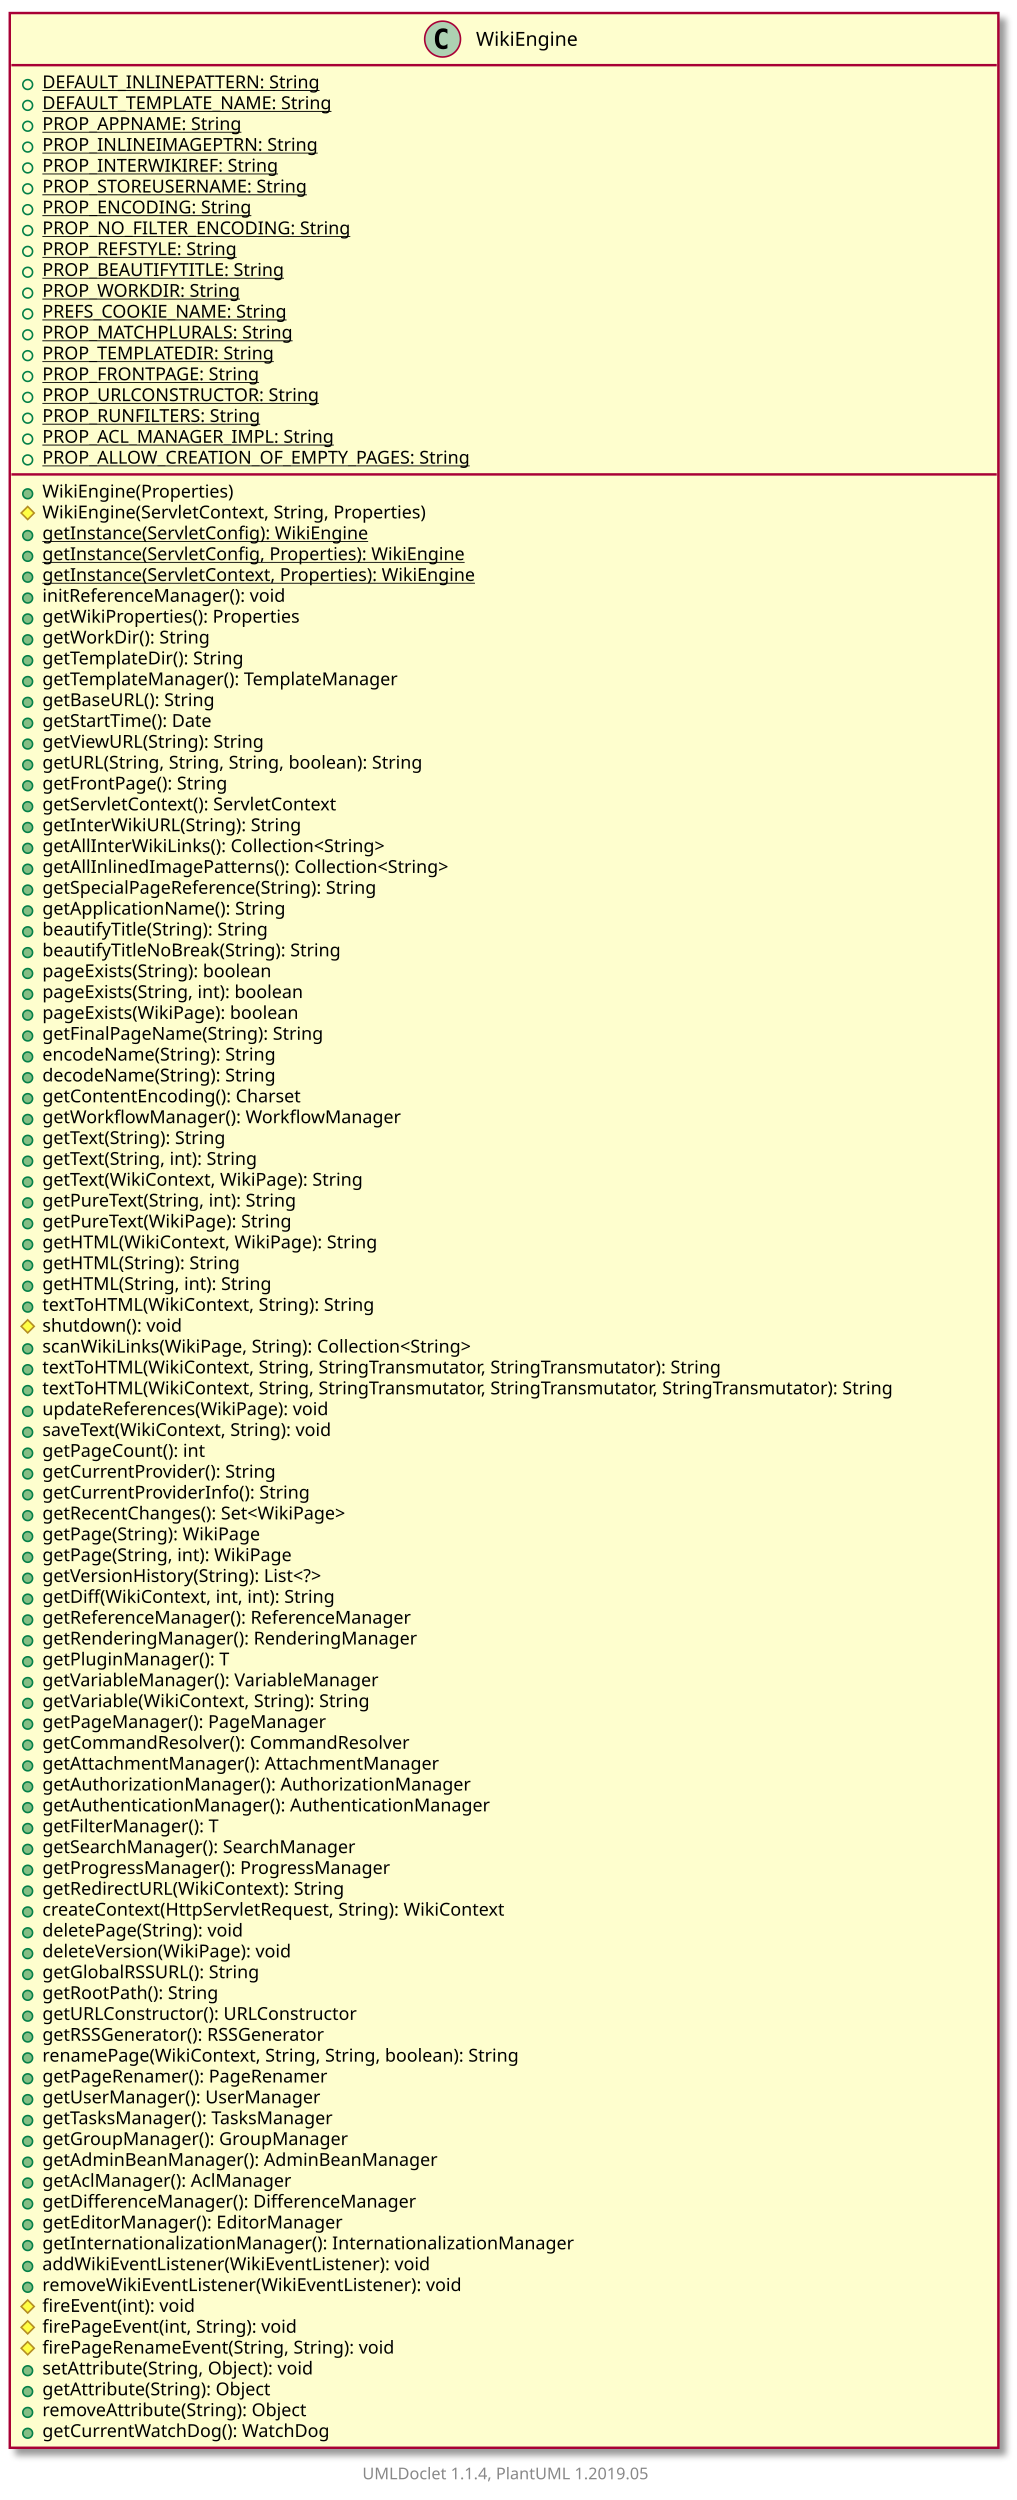
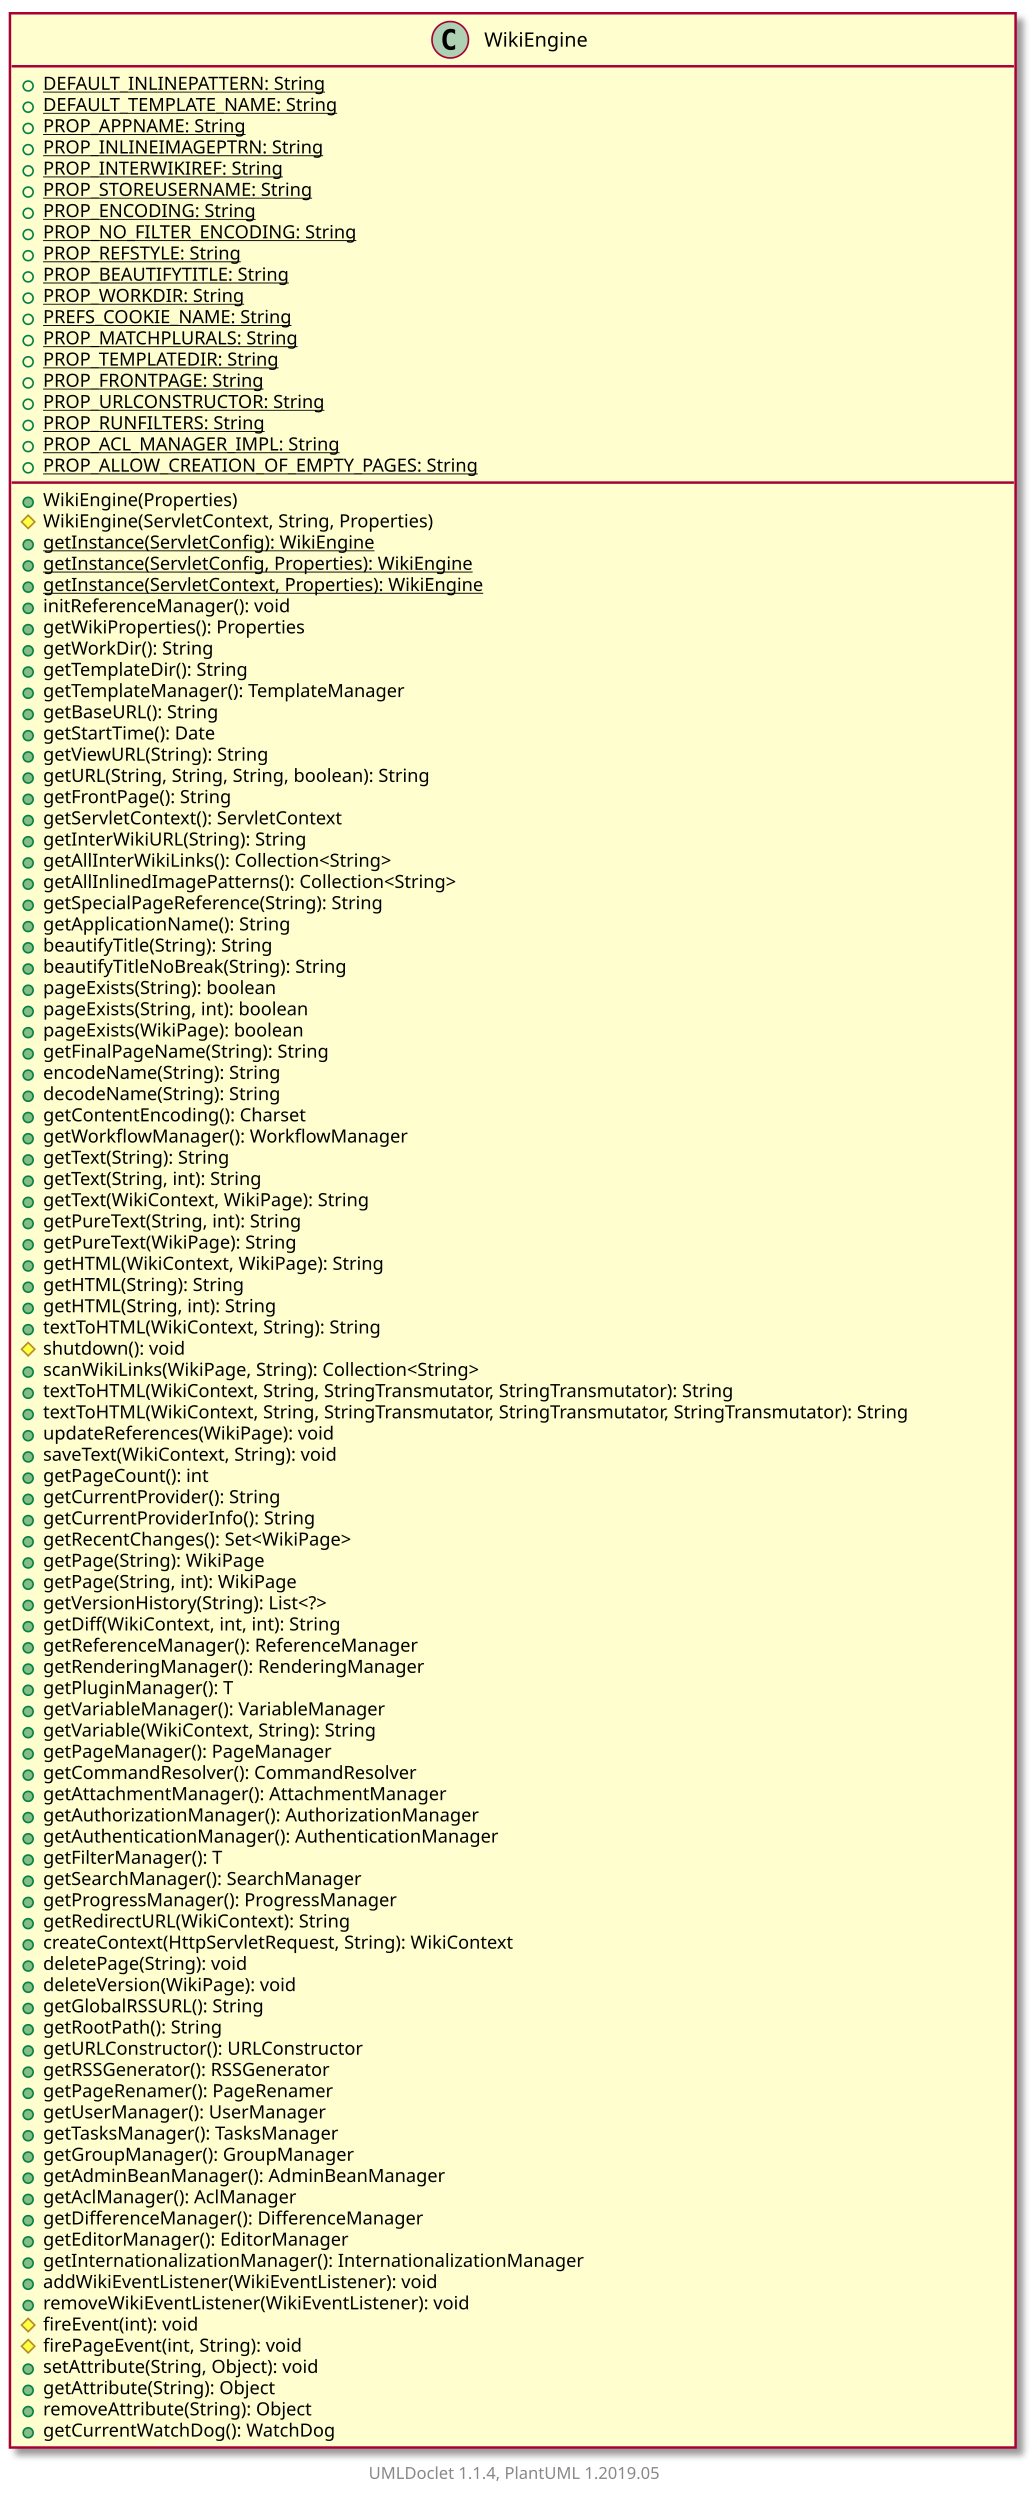
- <svg xmlns="http://www.w3.org/2000/svg" xmlns:xlink="http://www.w3.org/1999/xlink" contentScriptType="application/ecmascript" contentStyleType="text/css" height="1535px" preserveAspectRatio="none" style="width:624px;height:1535px;" version="1.1" viewBox="0 0 624 1535" width="624px" zoomAndPan="magnify">
+ <svg xmlns="http://www.w3.org/2000/svg" xmlns:xlink="http://www.w3.org/1999/xlink" contentScriptType="application/ecmascript" contentStyleType="text/css" height="1509px" preserveAspectRatio="none" style="width:624px;height:1509px;" version="1.1" viewBox="0 0 624 1509" width="624px" zoomAndPan="magnify">
  <defs>
-     <filter height="300%" id="f1kodrbtjvfa5q" width="300%" x="-1" y="-1">
+     <filter height="300%" id="f19vi3393q6oxy" width="300%" x="-1" y="-1">
      <feGaussianBlur result="blurOut" stdDeviation="2.0" />
      <feColorMatrix in="blurOut" result="blurOut2" type="matrix" values="0 0 0 0 0 0 0 0 0 0 0 0 0 0 0 0 0 0 .4 0" />
      <feOffset dx="4.0" dy="4.0" in="blurOut2" result="blurOut3" />
      <feBlend in="SourceGraphic" in2="blurOut3" mode="normal" />
    </filter>
  </defs>
  <g>
    <a href="WikiEngine.html" target="_top" xlink:actuate="onRequest" xlink:show="new" xlink:title="WikiEngine.html" xlink:type="simple">
-       <rect fill="#FEFECE" filter="url(#f1kodrbtjvfa5q)" height="1494.93" id="WikiEngine" style="stroke: #A80036; stroke-width: 1.5;" width="607" x="6" y="8" />
+       <rect fill="#FEFECE" filter="url(#f19vi3393q6oxy)" height="1469.32" id="WikiEngine" style="stroke: #A80036; stroke-width: 1.5;" width="607" x="6" y="8" />
      <ellipse cx="271.75" cy="24" fill="#ADD1B2" rx="11" ry="11" style="stroke: #A80036; stroke-width: 1.0;" />
      <path d="M274.719,29.641 Q274.141,29.938 273.5,30.086 Q272.859,30.234 272.156,30.234 Q269.656,30.234 268.336,28.586 Q267.016,26.938 267.016,23.812 Q267.016,20.688 268.336,19.031 Q269.656,17.375 272.156,17.375 Q272.859,17.375 273.508,17.531 Q274.156,17.688 274.719,17.984 L274.719,20.703 Q274.094,20.125 273.5,19.852 Q272.906,19.578 272.281,19.578 Q270.938,19.578 270.25,20.648 Q269.562,21.719 269.562,23.812 Q269.562,25.906 270.25,26.977 Q270.938,28.047 272.281,28.047 Q272.906,28.047 273.5,27.773 Q274.094,27.5 274.719,26.922 L274.719,29.641 Z " />
      <text fill="#000000" font-family="sans-serif" font-size="12" lengthAdjust="spacingAndGlyphs" textLength="67" x="292.25" y="28.154">WikiEngine</text>
      <line style="stroke: #A80036; stroke-width: 1.5;" x1="7" x2="612" y1="40" y2="40" />
      <ellipse cx="17" cy="51.902" fill="none" rx="3" ry="3" style="stroke: #038048; stroke-width: 1.0;" />
      <text fill="#000000" font-family="sans-serif" font-size="11" lengthAdjust="spacingAndGlyphs" text-decoration="underline" textLength="182" x="26" y="54.21">DEFAULT_INLINEPATTERN: String</text>
      <ellipse cx="17" cy="64.707" fill="none" rx="3" ry="3" style="stroke: #038048; stroke-width: 1.0;" />
      <text fill="#000000" font-family="sans-serif" font-size="11" lengthAdjust="spacingAndGlyphs" text-decoration="underline" textLength="191" x="26" y="67.015">DEFAULT_TEMPLATE_NAME: String</text>
      <ellipse cx="17" cy="77.512" fill="none" rx="3" ry="3" style="stroke: #038048; stroke-width: 1.0;" />
      <text fill="#000000" font-family="sans-serif" font-size="11" lengthAdjust="spacingAndGlyphs" text-decoration="underline" textLength="130" x="26" y="79.82">PROP_APPNAME: String</text>
      <ellipse cx="17" cy="90.316" fill="none" rx="3" ry="3" style="stroke: #038048; stroke-width: 1.0;" />
      <text fill="#000000" font-family="sans-serif" font-size="11" lengthAdjust="spacingAndGlyphs" text-decoration="underline" textLength="177" x="26" y="92.624">PROP_INLINEIMAGEPTRN: String</text>
      <ellipse cx="17" cy="103.121" fill="none" rx="3" ry="3" style="stroke: #038048; stroke-width: 1.0;" />
      <text fill="#000000" font-family="sans-serif" font-size="11" lengthAdjust="spacingAndGlyphs" text-decoration="underline" textLength="152" x="26" y="105.429">PROP_INTERWIKIREF: String</text>
      <ellipse cx="17" cy="115.926" fill="none" rx="3" ry="3" style="stroke: #038048; stroke-width: 1.0;" />
      <text fill="#000000" font-family="sans-serif" font-size="11" lengthAdjust="spacingAndGlyphs" text-decoration="underline" textLength="177" x="26" y="118.234">PROP_STOREUSERNAME: String</text>
      <ellipse cx="17" cy="128.731" fill="none" rx="3" ry="3" style="stroke: #038048; stroke-width: 1.0;" />
      <text fill="#000000" font-family="sans-serif" font-size="11" lengthAdjust="spacingAndGlyphs" text-decoration="underline" textLength="138" x="26" y="131.039">PROP_ENCODING: String</text>
      <ellipse cx="17" cy="141.535" fill="none" rx="3" ry="3" style="stroke: #038048; stroke-width: 1.0;" />
      <text fill="#000000" font-family="sans-serif" font-size="11" lengthAdjust="spacingAndGlyphs" text-decoration="underline" textLength="203" x="26" y="143.843">PROP_NO_FILTER_ENCODING: String</text>
      <ellipse cx="17" cy="154.34" fill="none" rx="3" ry="3" style="stroke: #038048; stroke-width: 1.0;" />
      <text fill="#000000" font-family="sans-serif" font-size="11" lengthAdjust="spacingAndGlyphs" text-decoration="underline" textLength="133" x="26" y="156.648">PROP_REFSTYLE: String</text>
      <ellipse cx="17" cy="167.144" fill="none" rx="3" ry="3" style="stroke: #038048; stroke-width: 1.0;" />
      <text fill="#000000" font-family="sans-serif" font-size="11" lengthAdjust="spacingAndGlyphs" text-decoration="underline" textLength="161" x="26" y="169.453">PROP_BEAUTIFYTITLE: String</text>
      <ellipse cx="17" cy="179.949" fill="none" rx="3" ry="3" style="stroke: #038048; stroke-width: 1.0;" />
      <text fill="#000000" font-family="sans-serif" font-size="11" lengthAdjust="spacingAndGlyphs" text-decoration="underline" textLength="128" x="26" y="182.257">PROP_WORKDIR: String</text>
      <ellipse cx="17" cy="192.754" fill="none" rx="3" ry="3" style="stroke: #038048; stroke-width: 1.0;" />
      <text fill="#000000" font-family="sans-serif" font-size="11" lengthAdjust="spacingAndGlyphs" text-decoration="underline" textLength="163" x="26" y="195.062">PREFS_COOKIE_NAME: String</text>
      <ellipse cx="17" cy="205.559" fill="none" rx="3" ry="3" style="stroke: #038048; stroke-width: 1.0;" />
      <text fill="#000000" font-family="sans-serif" font-size="11" lengthAdjust="spacingAndGlyphs" text-decoration="underline" textLength="166" x="26" y="207.867">PROP_MATCHPLURALS: String</text>
      <ellipse cx="17" cy="218.363" fill="none" rx="3" ry="3" style="stroke: #038048; stroke-width: 1.0;" />
      <text fill="#000000" font-family="sans-serif" font-size="11" lengthAdjust="spacingAndGlyphs" text-decoration="underline" textLength="153" x="26" y="220.671">PROP_TEMPLATEDIR: String</text>
      <ellipse cx="17" cy="231.168" fill="none" rx="3" ry="3" style="stroke: #038048; stroke-width: 1.0;" />
      <text fill="#000000" font-family="sans-serif" font-size="11" lengthAdjust="spacingAndGlyphs" text-decoration="underline" textLength="145" x="26" y="233.476">PROP_FRONTPAGE: String</text>
      <ellipse cx="17" cy="243.973" fill="none" rx="3" ry="3" style="stroke: #038048; stroke-width: 1.0;" />
      <text fill="#000000" font-family="sans-serif" font-size="11" lengthAdjust="spacingAndGlyphs" text-decoration="underline" textLength="185" x="26" y="246.281">PROP_URLCONSTRUCTOR: String</text>
      <ellipse cx="17" cy="256.777" fill="none" rx="3" ry="3" style="stroke: #038048; stroke-width: 1.0;" />
      <text fill="#000000" font-family="sans-serif" font-size="11" lengthAdjust="spacingAndGlyphs" text-decoration="underline" textLength="145" x="26" y="259.085">PROP_RUNFILTERS: String</text>
      <ellipse cx="17" cy="269.582" fill="none" rx="3" ry="3" style="stroke: #038048; stroke-width: 1.0;" />
      <text fill="#000000" font-family="sans-serif" font-size="11" lengthAdjust="spacingAndGlyphs" text-decoration="underline" textLength="190" x="26" y="271.89">PROP_ACL_MANAGER_IMPL: String</text>
      <ellipse cx="17" cy="282.387" fill="none" rx="3" ry="3" style="stroke: #038048; stroke-width: 1.0;" />
      <text fill="#000000" font-family="sans-serif" font-size="11" lengthAdjust="spacingAndGlyphs" text-decoration="underline" textLength="285" x="26" y="284.695">PROP_ALLOW_CREATION_OF_EMPTY_PAGES: String</text>
      <line style="stroke: #A80036; stroke-width: 1.5;" x1="7" x2="612" y1="291.289" y2="291.289" />
      <ellipse cx="17" cy="303.191" fill="#84BE84" rx="3" ry="3" style="stroke: #038048; stroke-width: 1.0;" />
      <text fill="#000000" font-family="sans-serif" font-size="11" lengthAdjust="spacingAndGlyphs" textLength="126" x="26" y="305.5">WikiEngine(Properties)</text>
      <polygon fill="#FFFF44" points="17,310.996,21,314.996,17,318.996,13,314.996" style="stroke: #B38D22; stroke-width: 1.0;" />
      <text fill="#000000" font-family="sans-serif" font-size="11" lengthAdjust="spacingAndGlyphs" textLength="259" x="26" y="318.304">WikiEngine(ServletContext, String, Properties)</text>
      <ellipse cx="17" cy="328.801" fill="#84BE84" rx="3" ry="3" style="stroke: #038048; stroke-width: 1.0;" />
      <text fill="#000000" font-family="sans-serif" font-size="11" lengthAdjust="spacingAndGlyphs" text-decoration="underline" textLength="217" x="26" y="331.109">getInstance(ServletConfig): WikiEngine</text>
      <ellipse cx="17" cy="341.606" fill="#84BE84" rx="3" ry="3" style="stroke: #038048; stroke-width: 1.0;" />
      <text fill="#000000" font-family="sans-serif" font-size="11" lengthAdjust="spacingAndGlyphs" text-decoration="underline" textLength="284" x="26" y="343.914">getInstance(ServletConfig, Properties): WikiEngine</text>
      <ellipse cx="17" cy="354.41" fill="#84BE84" rx="3" ry="3" style="stroke: #038048; stroke-width: 1.0;" />
      <text fill="#000000" font-family="sans-serif" font-size="11" lengthAdjust="spacingAndGlyphs" text-decoration="underline" textLength="291" x="26" y="356.718">getInstance(ServletContext, Properties): WikiEngine</text>
      <ellipse cx="17" cy="367.215" fill="#84BE84" rx="3" ry="3" style="stroke: #038048; stroke-width: 1.0;" />
      <text fill="#000000" font-family="sans-serif" font-size="11" lengthAdjust="spacingAndGlyphs" textLength="162" x="26" y="369.523">initReferenceManager(): void</text>
      <ellipse cx="17" cy="380.019" fill="#84BE84" rx="3" ry="3" style="stroke: #038048; stroke-width: 1.0;" />
      <text fill="#000000" font-family="sans-serif" font-size="11" lengthAdjust="spacingAndGlyphs" textLength="173" x="26" y="382.328">getWikiProperties(): Properties</text>
      <ellipse cx="17" cy="392.824" fill="#84BE84" rx="3" ry="3" style="stroke: #038048; stroke-width: 1.0;" />
      <text fill="#000000" font-family="sans-serif" font-size="11" lengthAdjust="spacingAndGlyphs" textLength="111" x="26" y="395.132">getWorkDir(): String</text>
      <ellipse cx="17" cy="405.629" fill="#84BE84" rx="3" ry="3" style="stroke: #038048; stroke-width: 1.0;" />
      <text fill="#000000" font-family="sans-serif" font-size="11" lengthAdjust="spacingAndGlyphs" textLength="137" x="26" y="407.937">getTemplateDir(): String</text>
      <ellipse cx="17" cy="418.434" fill="#84BE84" rx="3" ry="3" style="stroke: #038048; stroke-width: 1.0;" />
      <text fill="#000000" font-family="sans-serif" font-size="11" lengthAdjust="spacingAndGlyphs" textLength="238" x="26" y="420.742">getTemplateManager(): TemplateManager</text>
      <ellipse cx="17" cy="431.238" fill="#84BE84" rx="3" ry="3" style="stroke: #038048; stroke-width: 1.0;" />
      <text fill="#000000" font-family="sans-serif" font-size="11" lengthAdjust="spacingAndGlyphs" textLength="118" x="26" y="433.546">getBaseURL(): String</text>
      <ellipse cx="17" cy="444.043" fill="#84BE84" rx="3" ry="3" style="stroke: #038048; stroke-width: 1.0;" />
      <text fill="#000000" font-family="sans-serif" font-size="11" lengthAdjust="spacingAndGlyphs" textLength="116" x="26" y="446.351">getStartTime(): Date</text>
      <ellipse cx="17" cy="456.848" fill="#84BE84" rx="3" ry="3" style="stroke: #038048; stroke-width: 1.0;" />
      <text fill="#000000" font-family="sans-serif" font-size="11" lengthAdjust="spacingAndGlyphs" textLength="149" x="26" y="459.156">getViewURL(String): String</text>
      <ellipse cx="17" cy="469.652" fill="#84BE84" rx="3" ry="3" style="stroke: #038048; stroke-width: 1.0;" />
      <text fill="#000000" font-family="sans-serif" font-size="11" lengthAdjust="spacingAndGlyphs" textLength="260" x="26" y="471.96">getURL(String, String, String, boolean): String</text>
      <ellipse cx="17" cy="482.457" fill="#84BE84" rx="3" ry="3" style="stroke: #038048; stroke-width: 1.0;" />
      <text fill="#000000" font-family="sans-serif" font-size="11" lengthAdjust="spacingAndGlyphs" textLength="125" x="26" y="484.765">getFrontPage(): String</text>
      <ellipse cx="17" cy="495.262" fill="#84BE84" rx="3" ry="3" style="stroke: #038048; stroke-width: 1.0;" />
      <text fill="#000000" font-family="sans-serif" font-size="11" lengthAdjust="spacingAndGlyphs" textLength="200" x="26" y="497.57">getServletContext(): ServletContext</text>
      <ellipse cx="17" cy="508.066" fill="#84BE84" rx="3" ry="3" style="stroke: #038048; stroke-width: 1.0;" />
      <text fill="#000000" font-family="sans-serif" font-size="11" lengthAdjust="spacingAndGlyphs" textLength="170" x="26" y="510.375">getInterWikiURL(String): String</text>
      <ellipse cx="17" cy="520.871" fill="#84BE84" rx="3" ry="3" style="stroke: #038048; stroke-width: 1.0;" />
      <text fill="#000000" font-family="sans-serif" font-size="11" lengthAdjust="spacingAndGlyphs" textLength="230" x="26" y="523.179">getAllInterWikiLinks(): Collection&lt;String&gt;</text>
      <ellipse cx="17" cy="533.676" fill="#84BE84" rx="3" ry="3" style="stroke: #038048; stroke-width: 1.0;" />
      <text fill="#000000" font-family="sans-serif" font-size="11" lengthAdjust="spacingAndGlyphs" textLength="274" x="26" y="535.984">getAllInlinedImagePatterns(): Collection&lt;String&gt;</text>
      <ellipse cx="17" cy="546.481" fill="#84BE84" rx="3" ry="3" style="stroke: #038048; stroke-width: 1.0;" />
      <text fill="#000000" font-family="sans-serif" font-size="11" lengthAdjust="spacingAndGlyphs" textLength="228" x="26" y="548.789">getSpecialPageReference(String): String</text>
      <ellipse cx="17" cy="559.285" fill="#84BE84" rx="3" ry="3" style="stroke: #038048; stroke-width: 1.0;" />
      <text fill="#000000" font-family="sans-serif" font-size="11" lengthAdjust="spacingAndGlyphs" textLength="162" x="26" y="561.593">getApplicationName(): String</text>
      <ellipse cx="17" cy="572.09" fill="#84BE84" rx="3" ry="3" style="stroke: #038048; stroke-width: 1.0;" />
      <text fill="#000000" font-family="sans-serif" font-size="11" lengthAdjust="spacingAndGlyphs" textLength="153" x="26" y="574.398">beautifyTitle(String): String</text>
      <ellipse cx="17" cy="584.894" fill="#84BE84" rx="3" ry="3" style="stroke: #038048; stroke-width: 1.0;" />
      <text fill="#000000" font-family="sans-serif" font-size="11" lengthAdjust="spacingAndGlyphs" textLength="201" x="26" y="587.203">beautifyTitleNoBreak(String): String</text>
      <ellipse cx="17" cy="597.699" fill="#84BE84" rx="3" ry="3" style="stroke: #038048; stroke-width: 1.0;" />
      <text fill="#000000" font-family="sans-serif" font-size="11" lengthAdjust="spacingAndGlyphs" textLength="157" x="26" y="600.007">pageExists(String): boolean</text>
      <ellipse cx="17" cy="610.504" fill="#84BE84" rx="3" ry="3" style="stroke: #038048; stroke-width: 1.0;" />
      <text fill="#000000" font-family="sans-serif" font-size="11" lengthAdjust="spacingAndGlyphs" textLength="179" x="26" y="612.812">pageExists(String, int): boolean</text>
      <ellipse cx="17" cy="623.309" fill="#84BE84" rx="3" ry="3" style="stroke: #038048; stroke-width: 1.0;" />
      <text fill="#000000" font-family="sans-serif" font-size="11" lengthAdjust="spacingAndGlyphs" textLength="172" x="26" y="625.617">pageExists(WikiPage): boolean</text>
      <ellipse cx="17" cy="636.113" fill="#84BE84" rx="3" ry="3" style="stroke: #038048; stroke-width: 1.0;" />
      <text fill="#000000" font-family="sans-serif" font-size="11" lengthAdjust="spacingAndGlyphs" textLength="189" x="26" y="638.421">getFinalPageName(String): String</text>
      <ellipse cx="17" cy="648.918" fill="#84BE84" rx="3" ry="3" style="stroke: #038048; stroke-width: 1.0;" />
      <text fill="#000000" font-family="sans-serif" font-size="11" lengthAdjust="spacingAndGlyphs" textLength="158" x="26" y="651.226">encodeName(String): String</text>
      <ellipse cx="17" cy="661.723" fill="#84BE84" rx="3" ry="3" style="stroke: #038048; stroke-width: 1.0;" />
      <text fill="#000000" font-family="sans-serif" font-size="11" lengthAdjust="spacingAndGlyphs" textLength="158" x="26" y="664.031">decodeName(String): String</text>
      <ellipse cx="17" cy="674.527" fill="#84BE84" rx="3" ry="3" style="stroke: #038048; stroke-width: 1.0;" />
      <text fill="#000000" font-family="sans-serif" font-size="11" lengthAdjust="spacingAndGlyphs" textLength="174" x="26" y="676.835">getContentEncoding(): Charset</text>
      <ellipse cx="17" cy="687.332" fill="#84BE84" rx="3" ry="3" style="stroke: #038048; stroke-width: 1.0;" />
      <text fill="#000000" font-family="sans-serif" font-size="11" lengthAdjust="spacingAndGlyphs" textLength="232" x="26" y="689.64">getWorkflowManager(): WorkflowManager</text>
      <ellipse cx="17" cy="700.137" fill="#84BE84" rx="3" ry="3" style="stroke: #038048; stroke-width: 1.0;" />
      <text fill="#000000" font-family="sans-serif" font-size="11" lengthAdjust="spacingAndGlyphs" textLength="126" x="26" y="702.445">getText(String): String</text>
      <ellipse cx="17" cy="712.941" fill="#84BE84" rx="3" ry="3" style="stroke: #038048; stroke-width: 1.0;" />
      <text fill="#000000" font-family="sans-serif" font-size="11" lengthAdjust="spacingAndGlyphs" textLength="148" x="26" y="715.25">getText(String, int): String</text>
      <ellipse cx="17" cy="725.746" fill="#84BE84" rx="3" ry="3" style="stroke: #038048; stroke-width: 1.0;" />
      <text fill="#000000" font-family="sans-serif" font-size="11" lengthAdjust="spacingAndGlyphs" textLength="213" x="26" y="728.054">getText(WikiContext, WikiPage): String</text>
      <ellipse cx="17" cy="738.551" fill="#84BE84" rx="3" ry="3" style="stroke: #038048; stroke-width: 1.0;" />
      <text fill="#000000" font-family="sans-serif" font-size="11" lengthAdjust="spacingAndGlyphs" textLength="174" x="26" y="740.859">getPureText(String, int): String</text>
      <ellipse cx="17" cy="751.356" fill="#84BE84" rx="3" ry="3" style="stroke: #038048; stroke-width: 1.0;" />
      <text fill="#000000" font-family="sans-serif" font-size="11" lengthAdjust="spacingAndGlyphs" textLength="167" x="26" y="753.664">getPureText(WikiPage): String</text>
      <ellipse cx="17" cy="764.16" fill="#84BE84" rx="3" ry="3" style="stroke: #038048; stroke-width: 1.0;" />
      <text fill="#000000" font-family="sans-serif" font-size="11" lengthAdjust="spacingAndGlyphs" textLength="219" x="26" y="766.468">getHTML(WikiContext, WikiPage): String</text>
      <ellipse cx="17" cy="776.965" fill="#84BE84" rx="3" ry="3" style="stroke: #038048; stroke-width: 1.0;" />
      <text fill="#000000" font-family="sans-serif" font-size="11" lengthAdjust="spacingAndGlyphs" textLength="132" x="26" y="779.273">getHTML(String): String</text>
      <ellipse cx="17" cy="789.769" fill="#84BE84" rx="3" ry="3" style="stroke: #038048; stroke-width: 1.0;" />
      <text fill="#000000" font-family="sans-serif" font-size="11" lengthAdjust="spacingAndGlyphs" textLength="154" x="26" y="792.078">getHTML(String, int): String</text>
      <ellipse cx="17" cy="802.574" fill="#84BE84" rx="3" ry="3" style="stroke: #038048; stroke-width: 1.0;" />
      <text fill="#000000" font-family="sans-serif" font-size="11" lengthAdjust="spacingAndGlyphs" textLength="221" x="26" y="804.882">textToHTML(WikiContext, String): String</text>
      <polygon fill="#FFFF44" points="17,810.379,21,814.379,17,818.379,13,814.379" style="stroke: #B38D22; stroke-width: 1.0;" />
      <text fill="#000000" font-family="sans-serif" font-size="11" lengthAdjust="spacingAndGlyphs" textLength="94" x="26" y="817.687">shutdown(): void</text>
      <ellipse cx="17" cy="828.184" fill="#84BE84" rx="3" ry="3" style="stroke: #038048; stroke-width: 1.0;" />
      <text fill="#000000" font-family="sans-serif" font-size="11" lengthAdjust="spacingAndGlyphs" textLength="291" x="26" y="830.492">scanWikiLinks(WikiPage, String): Collection&lt;String&gt;</text>
      <ellipse cx="17" cy="840.988" fill="#84BE84" rx="3" ry="3" style="stroke: #038048; stroke-width: 1.0;" />
      <text fill="#000000" font-family="sans-serif" font-size="11" lengthAdjust="spacingAndGlyphs" textLength="461" x="26" y="843.296">textToHTML(WikiContext, String, StringTransmutator, StringTransmutator): String</text>
      <ellipse cx="17" cy="853.793" fill="#84BE84" rx="3" ry="3" style="stroke: #038048; stroke-width: 1.0;" />
      <text fill="#000000" font-family="sans-serif" font-size="11" lengthAdjust="spacingAndGlyphs" textLength="581" x="26" y="856.101">textToHTML(WikiContext, String, StringTransmutator, StringTransmutator, StringTransmutator): String</text>
      <ellipse cx="17" cy="866.598" fill="#84BE84" rx="3" ry="3" style="stroke: #038048; stroke-width: 1.0;" />
      <text fill="#000000" font-family="sans-serif" font-size="11" lengthAdjust="spacingAndGlyphs" textLength="191" x="26" y="868.906">updateReferences(WikiPage): void</text>
      <ellipse cx="17" cy="879.402" fill="#84BE84" rx="3" ry="3" style="stroke: #038048; stroke-width: 1.0;" />
      <text fill="#000000" font-family="sans-serif" font-size="11" lengthAdjust="spacingAndGlyphs" textLength="196" x="26" y="881.71">saveText(WikiContext, String): void</text>
      <ellipse cx="17" cy="892.207" fill="#84BE84" rx="3" ry="3" style="stroke: #038048; stroke-width: 1.0;" />
      <text fill="#000000" font-family="sans-serif" font-size="11" lengthAdjust="spacingAndGlyphs" textLength="109" x="26" y="894.515">getPageCount(): int</text>
      <ellipse cx="17" cy="905.012" fill="#84BE84" rx="3" ry="3" style="stroke: #038048; stroke-width: 1.0;" />
      <text fill="#000000" font-family="sans-serif" font-size="11" lengthAdjust="spacingAndGlyphs" textLength="158" x="26" y="907.32">getCurrentProvider(): String</text>
      <ellipse cx="17" cy="917.816" fill="#84BE84" rx="3" ry="3" style="stroke: #038048; stroke-width: 1.0;" />
      <text fill="#000000" font-family="sans-serif" font-size="11" lengthAdjust="spacingAndGlyphs" textLength="179" x="26" y="920.125">getCurrentProviderInfo(): String</text>
      <ellipse cx="17" cy="930.621" fill="#84BE84" rx="3" ry="3" style="stroke: #038048; stroke-width: 1.0;" />
      <text fill="#000000" font-family="sans-serif" font-size="11" lengthAdjust="spacingAndGlyphs" textLength="208" x="26" y="932.929">getRecentChanges(): Set&lt;WikiPage&gt;</text>
      <ellipse cx="17" cy="943.426" fill="#84BE84" rx="3" ry="3" style="stroke: #038048; stroke-width: 1.0;" />
      <text fill="#000000" font-family="sans-serif" font-size="11" lengthAdjust="spacingAndGlyphs" textLength="145" x="26" y="945.734">getPage(String): WikiPage</text>
      <ellipse cx="17" cy="956.231" fill="#84BE84" rx="3" ry="3" style="stroke: #038048; stroke-width: 1.0;" />
      <text fill="#000000" font-family="sans-serif" font-size="11" lengthAdjust="spacingAndGlyphs" textLength="167" x="26" y="958.539">getPage(String, int): WikiPage</text>
      <ellipse cx="17" cy="969.035" fill="#84BE84" rx="3" ry="3" style="stroke: #038048; stroke-width: 1.0;" />
      <text fill="#000000" font-family="sans-serif" font-size="11" lengthAdjust="spacingAndGlyphs" textLength="195" x="26" y="971.343">getVersionHistory(String): List&lt;?&gt;</text>
      <ellipse cx="17" cy="981.84" fill="#84BE84" rx="3" ry="3" style="stroke: #038048; stroke-width: 1.0;" />
      <text fill="#000000" font-family="sans-serif" font-size="11" lengthAdjust="spacingAndGlyphs" textLength="195" x="26" y="984.148">getDiff(WikiContext, int, int): String</text>
      <ellipse cx="17" cy="994.644" fill="#84BE84" rx="3" ry="3" style="stroke: #038048; stroke-width: 1.0;" />
      <text fill="#000000" font-family="sans-serif" font-size="11" lengthAdjust="spacingAndGlyphs" textLength="246" x="26" y="996.953">getReferenceManager(): ReferenceManager</text>
      <ellipse cx="17" cy="1007.449" fill="#84BE84" rx="3" ry="3" style="stroke: #038048; stroke-width: 1.0;" />
      <text fill="#000000" font-family="sans-serif" font-size="11" lengthAdjust="spacingAndGlyphs" textLength="246" x="26" y="1009.757">getRenderingManager(): RenderingManager</text>
      <ellipse cx="17" cy="1020.254" fill="#84BE84" rx="3" ry="3" style="stroke: #038048; stroke-width: 1.0;" />
      <text fill="#000000" font-family="sans-serif" font-size="11" lengthAdjust="spacingAndGlyphs" textLength="124" x="26" y="1022.562">getPluginManager(): T</text>
      <ellipse cx="17" cy="1033.059" fill="#84BE84" rx="3" ry="3" style="stroke: #038048; stroke-width: 1.0;" />
      <text fill="#000000" font-family="sans-serif" font-size="11" lengthAdjust="spacingAndGlyphs" textLength="224" x="26" y="1035.367">getVariableManager(): VariableManager</text>
      <ellipse cx="17" cy="1045.863" fill="#84BE84" rx="3" ry="3" style="stroke: #038048; stroke-width: 1.0;" />
      <text fill="#000000" font-family="sans-serif" font-size="11" lengthAdjust="spacingAndGlyphs" textLength="220" x="26" y="1048.171">getVariable(WikiContext, String): String</text>
      <ellipse cx="17" cy="1058.668" fill="#84BE84" rx="3" ry="3" style="stroke: #038048; stroke-width: 1.0;" />
      <text fill="#000000" font-family="sans-serif" font-size="11" lengthAdjust="spacingAndGlyphs" textLength="188" x="26" y="1060.976">getPageManager(): PageManager</text>
      <ellipse cx="17" cy="1071.473" fill="#84BE84" rx="3" ry="3" style="stroke: #038048; stroke-width: 1.0;" />
      <text fill="#000000" font-family="sans-serif" font-size="11" lengthAdjust="spacingAndGlyphs" textLength="248" x="26" y="1073.781">getCommandResolver(): CommandResolver</text>
      <ellipse cx="17" cy="1084.277" fill="#84BE84" rx="3" ry="3" style="stroke: #038048; stroke-width: 1.0;" />
      <text fill="#000000" font-family="sans-serif" font-size="11" lengthAdjust="spacingAndGlyphs" textLength="260" x="26" y="1086.585">getAttachmentManager(): AttachmentManager</text>
      <ellipse cx="17" cy="1097.082" fill="#84BE84" rx="3" ry="3" style="stroke: #038048; stroke-width: 1.0;" />
      <text fill="#000000" font-family="sans-serif" font-size="11" lengthAdjust="spacingAndGlyphs" textLength="278" x="26" y="1099.39">getAuthorizationManager(): AuthorizationManager</text>
      <ellipse cx="17" cy="1109.887" fill="#84BE84" rx="3" ry="3" style="stroke: #038048; stroke-width: 1.0;" />
      <text fill="#000000" font-family="sans-serif" font-size="11" lengthAdjust="spacingAndGlyphs" textLength="292" x="26" y="1112.195">getAuthenticationManager(): AuthenticationManager</text>
      <ellipse cx="17" cy="1122.691" fill="#84BE84" rx="3" ry="3" style="stroke: #038048; stroke-width: 1.0;" />
      <text fill="#000000" font-family="sans-serif" font-size="11" lengthAdjust="spacingAndGlyphs" textLength="118" x="26" y="1124.999">getFilterManager(): T</text>
      <ellipse cx="17" cy="1135.496" fill="#84BE84" rx="3" ry="3" style="stroke: #038048; stroke-width: 1.0;" />
      <text fill="#000000" font-family="sans-serif" font-size="11" lengthAdjust="spacingAndGlyphs" textLength="212" x="26" y="1137.804">getSearchManager(): SearchManager</text>
      <ellipse cx="17" cy="1148.301" fill="#84BE84" rx="3" ry="3" style="stroke: #038048; stroke-width: 1.0;" />
      <text fill="#000000" font-family="sans-serif" font-size="11" lengthAdjust="spacingAndGlyphs" textLength="236" x="26" y="1150.609">getProgressManager(): ProgressManager</text>
      <ellipse cx="17" cy="1161.105" fill="#84BE84" rx="3" ry="3" style="stroke: #038048; stroke-width: 1.0;" />
      <text fill="#000000" font-family="sans-serif" font-size="11" lengthAdjust="spacingAndGlyphs" textLength="199" x="26" y="1163.414">getRedirectURL(WikiContext): String</text>
      <ellipse cx="17" cy="1173.91" fill="#84BE84" rx="3" ry="3" style="stroke: #038048; stroke-width: 1.0;" />
      <text fill="#000000" font-family="sans-serif" font-size="11" lengthAdjust="spacingAndGlyphs" textLength="310" x="26" y="1176.218">createContext(HttpServletRequest, String): WikiContext</text>
      <ellipse cx="17" cy="1186.715" fill="#84BE84" rx="3" ry="3" style="stroke: #038048; stroke-width: 1.0;" />
      <text fill="#000000" font-family="sans-serif" font-size="11" lengthAdjust="spacingAndGlyphs" textLength="136" x="26" y="1189.023">deletePage(String): void</text>
      <ellipse cx="17" cy="1199.52" fill="#84BE84" rx="3" ry="3" style="stroke: #038048; stroke-width: 1.0;" />
      <text fill="#000000" font-family="sans-serif" font-size="11" lengthAdjust="spacingAndGlyphs" textLength="166" x="26" y="1201.828">deleteVersion(WikiPage): void</text>
      <ellipse cx="17" cy="1212.324" fill="#84BE84" rx="3" ry="3" style="stroke: #038048; stroke-width: 1.0;" />
      <text fill="#000000" font-family="sans-serif" font-size="11" lengthAdjust="spacingAndGlyphs" textLength="148" x="26" y="1214.632">getGlobalRSSURL(): String</text>
      <ellipse cx="17" cy="1225.129" fill="#84BE84" rx="3" ry="3" style="stroke: #038048; stroke-width: 1.0;" />
      <text fill="#000000" font-family="sans-serif" font-size="11" lengthAdjust="spacingAndGlyphs" textLength="118" x="26" y="1227.437">getRootPath(): String</text>
      <ellipse cx="17" cy="1237.934" fill="#84BE84" rx="3" ry="3" style="stroke: #038048; stroke-width: 1.0;" />
      <text fill="#000000" font-family="sans-serif" font-size="11" lengthAdjust="spacingAndGlyphs" textLength="210" x="26" y="1240.242">getURLConstructor(): URLConstructor</text>
      <ellipse cx="17" cy="1250.738" fill="#84BE84" rx="3" ry="3" style="stroke: #038048; stroke-width: 1.0;" />
      <text fill="#000000" font-family="sans-serif" font-size="11" lengthAdjust="spacingAndGlyphs" textLength="196" x="26" y="1253.046">getRSSGenerator(): RSSGenerator</text>
      <ellipse cx="17" cy="1263.543" fill="#84BE84" rx="3" ry="3" style="stroke: #038048; stroke-width: 1.0;" />
-       <text fill="#000000" font-family="sans-serif" font-size="11" lengthAdjust="spacingAndGlyphs" textLength="323" x="26" y="1265.851">renamePage(WikiContext, String, String, boolean): String</text>
+       <text fill="#000000" font-family="sans-serif" font-size="11" lengthAdjust="spacingAndGlyphs" textLength="192" x="26" y="1265.851">getPageRenamer(): PageRenamer</text>
      <ellipse cx="17" cy="1276.348" fill="#84BE84" rx="3" ry="3" style="stroke: #038048; stroke-width: 1.0;" />
-       <text fill="#000000" font-family="sans-serif" font-size="11" lengthAdjust="spacingAndGlyphs" textLength="192" x="26" y="1278.656">getPageRenamer(): PageRenamer</text>
+       <text fill="#000000" font-family="sans-serif" font-size="11" lengthAdjust="spacingAndGlyphs" textLength="186" x="26" y="1278.656">getUserManager(): UserManager</text>
      <ellipse cx="17" cy="1289.152" fill="#84BE84" rx="3" ry="3" style="stroke: #038048; stroke-width: 1.0;" />
-       <text fill="#000000" font-family="sans-serif" font-size="11" lengthAdjust="spacingAndGlyphs" textLength="186" x="26" y="1291.46">getUserManager(): UserManager</text>
+       <text fill="#000000" font-family="sans-serif" font-size="11" lengthAdjust="spacingAndGlyphs" textLength="200" x="26" y="1291.46">getTasksManager(): TasksManager</text>
      <ellipse cx="17" cy="1301.957" fill="#84BE84" rx="3" ry="3" style="stroke: #038048; stroke-width: 1.0;" />
-       <text fill="#000000" font-family="sans-serif" font-size="11" lengthAdjust="spacingAndGlyphs" textLength="200" x="26" y="1304.265">getTasksManager(): TasksManager</text>
+       <text fill="#000000" font-family="sans-serif" font-size="11" lengthAdjust="spacingAndGlyphs" textLength="202" x="26" y="1304.265">getGroupManager(): GroupManager</text>
      <ellipse cx="17" cy="1314.762" fill="#84BE84" rx="3" ry="3" style="stroke: #038048; stroke-width: 1.0;" />
-       <text fill="#000000" font-family="sans-serif" font-size="11" lengthAdjust="spacingAndGlyphs" textLength="202" x="26" y="1317.07">getGroupManager(): GroupManager</text>
+       <text fill="#000000" font-family="sans-serif" font-size="11" lengthAdjust="spacingAndGlyphs" textLength="260" x="26" y="1317.07">getAdminBeanManager(): AdminBeanManager</text>
      <ellipse cx="17" cy="1327.566" fill="#84BE84" rx="3" ry="3" style="stroke: #038048; stroke-width: 1.0;" />
-       <text fill="#000000" font-family="sans-serif" font-size="11" lengthAdjust="spacingAndGlyphs" textLength="260" x="26" y="1329.874">getAdminBeanManager(): AdminBeanManager</text>
+       <text fill="#000000" font-family="sans-serif" font-size="11" lengthAdjust="spacingAndGlyphs" textLength="164" x="26" y="1329.874">getAclManager(): AclManager</text>
      <ellipse cx="17" cy="1340.371" fill="#84BE84" rx="3" ry="3" style="stroke: #038048; stroke-width: 1.0;" />
-       <text fill="#000000" font-family="sans-serif" font-size="11" lengthAdjust="spacingAndGlyphs" textLength="164" x="26" y="1342.679">getAclManager(): AclManager</text>
+       <text fill="#000000" font-family="sans-serif" font-size="11" lengthAdjust="spacingAndGlyphs" textLength="248" x="26" y="1342.679">getDifferenceManager(): DifferenceManager</text>
      <ellipse cx="17" cy="1353.176" fill="#84BE84" rx="3" ry="3" style="stroke: #038048; stroke-width: 1.0;" />
-       <text fill="#000000" font-family="sans-serif" font-size="11" lengthAdjust="spacingAndGlyphs" textLength="248" x="26" y="1355.484">getDifferenceManager(): DifferenceManager</text>
+       <text fill="#000000" font-family="sans-serif" font-size="11" lengthAdjust="spacingAndGlyphs" textLength="198" x="26" y="1355.484">getEditorManager(): EditorManager</text>
      <ellipse cx="17" cy="1365.98" fill="#84BE84" rx="3" ry="3" style="stroke: #038048; stroke-width: 1.0;" />
-       <text fill="#000000" font-family="sans-serif" font-size="11" lengthAdjust="spacingAndGlyphs" textLength="198" x="26" y="1368.289">getEditorManager(): EditorManager</text>
+       <text fill="#000000" font-family="sans-serif" font-size="11" lengthAdjust="spacingAndGlyphs" textLength="346" x="26" y="1368.289">getInternationalizationManager(): InternationalizationManager</text>
      <ellipse cx="17" cy="1378.785" fill="#84BE84" rx="3" ry="3" style="stroke: #038048; stroke-width: 1.0;" />
-       <text fill="#000000" font-family="sans-serif" font-size="11" lengthAdjust="spacingAndGlyphs" textLength="346" x="26" y="1381.093">getInternationalizationManager(): InternationalizationManager</text>
+       <text fill="#000000" font-family="sans-serif" font-size="11" lengthAdjust="spacingAndGlyphs" textLength="256" x="26" y="1381.093">addWikiEventListener(WikiEventListener): void</text>
      <ellipse cx="17" cy="1391.59" fill="#84BE84" rx="3" ry="3" style="stroke: #038048; stroke-width: 1.0;" />
-       <text fill="#000000" font-family="sans-serif" font-size="11" lengthAdjust="spacingAndGlyphs" textLength="256" x="26" y="1393.898">addWikiEventListener(WikiEventListener): void</text>
-       <ellipse cx="17" cy="1404.395" fill="#84BE84" rx="3" ry="3" style="stroke: #038048; stroke-width: 1.0;" />
-       <text fill="#000000" font-family="sans-serif" font-size="11" lengthAdjust="spacingAndGlyphs" textLength="278" x="26" y="1406.703">removeWikiEventListener(WikiEventListener): void</text>
+       <text fill="#000000" font-family="sans-serif" font-size="11" lengthAdjust="spacingAndGlyphs" textLength="278" x="26" y="1393.898">removeWikiEventListener(WikiEventListener): void</text>
+       <polygon fill="#FFFF44" points="17,1399.395,21,1403.395,17,1407.395,13,1403.395" style="stroke: #B38D22; stroke-width: 1.0;" />
+       <text fill="#000000" font-family="sans-serif" font-size="11" lengthAdjust="spacingAndGlyphs" textLength="103" x="26" y="1406.703">fireEvent(int): void</text>
      <polygon fill="#FFFF44" points="17,1412.199,21,1416.199,17,1420.199,13,1416.199" style="stroke: #B38D22; stroke-width: 1.0;" />
-       <text fill="#000000" font-family="sans-serif" font-size="11" lengthAdjust="spacingAndGlyphs" textLength="103" x="26" y="1419.507">fireEvent(int): void</text>
-       <polygon fill="#FFFF44" points="17,1425.004,21,1429.004,17,1433.004,13,1429.004" style="stroke: #B38D22; stroke-width: 1.0;" />
-       <text fill="#000000" font-family="sans-serif" font-size="11" lengthAdjust="spacingAndGlyphs" textLength="173" x="26" y="1432.312">firePageEvent(int, String): void</text>
-       <polygon fill="#FFFF44" points="17,1437.809,21,1441.809,17,1445.809,13,1441.809" style="stroke: #B38D22; stroke-width: 1.0;" />
-       <text fill="#000000" font-family="sans-serif" font-size="11" lengthAdjust="spacingAndGlyphs" textLength="239" x="26" y="1445.117">firePageRenameEvent(String, String): void</text>
+       <text fill="#000000" font-family="sans-serif" font-size="11" lengthAdjust="spacingAndGlyphs" textLength="173" x="26" y="1419.507">firePageEvent(int, String): void</text>
+       <ellipse cx="17" cy="1430.004" fill="#84BE84" rx="3" ry="3" style="stroke: #038048; stroke-width: 1.0;" />
+       <text fill="#000000" font-family="sans-serif" font-size="11" lengthAdjust="spacingAndGlyphs" textLength="183" x="26" y="1432.312">setAttribute(String, Object): void</text>
+       <ellipse cx="17" cy="1442.809" fill="#84BE84" rx="3" ry="3" style="stroke: #038048; stroke-width: 1.0;" />
+       <text fill="#000000" font-family="sans-serif" font-size="11" lengthAdjust="spacingAndGlyphs" textLength="152" x="26" y="1445.117">getAttribute(String): Object</text>
      <ellipse cx="17" cy="1455.613" fill="#84BE84" rx="3" ry="3" style="stroke: #038048; stroke-width: 1.0;" />
-       <text fill="#000000" font-family="sans-serif" font-size="11" lengthAdjust="spacingAndGlyphs" textLength="183" x="26" y="1457.921">setAttribute(String, Object): void</text>
+       <text fill="#000000" font-family="sans-serif" font-size="11" lengthAdjust="spacingAndGlyphs" textLength="177" x="26" y="1457.921">removeAttribute(String): Object</text>
      <ellipse cx="17" cy="1468.418" fill="#84BE84" rx="3" ry="3" style="stroke: #038048; stroke-width: 1.0;" />
-       <text fill="#000000" font-family="sans-serif" font-size="11" lengthAdjust="spacingAndGlyphs" textLength="152" x="26" y="1470.726">getAttribute(String): Object</text>
-       <ellipse cx="17" cy="1481.223" fill="#84BE84" rx="3" ry="3" style="stroke: #038048; stroke-width: 1.0;" />
-       <text fill="#000000" font-family="sans-serif" font-size="11" lengthAdjust="spacingAndGlyphs" textLength="177" x="26" y="1483.531">removeAttribute(String): Object</text>
-       <ellipse cx="17" cy="1494.027" fill="#84BE84" rx="3" ry="3" style="stroke: #038048; stroke-width: 1.0;" />
-       <text fill="#000000" font-family="sans-serif" font-size="11" lengthAdjust="spacingAndGlyphs" textLength="187" x="26" y="1496.335">getCurrentWatchDog(): WatchDog</text>
+       <text fill="#000000" font-family="sans-serif" font-size="11" lengthAdjust="spacingAndGlyphs" textLength="187" x="26" y="1470.726">getCurrentWatchDog(): WatchDog</text>
    </a>
-     <text fill="#888888" font-family="sans-serif" font-size="10" lengthAdjust="spacingAndGlyphs" textLength="186" x="222.5" y="1522.282">UMLDoclet 1.1.4, PlantUML 1.2019.05</text>
+     <text fill="#888888" font-family="sans-serif" font-size="10" lengthAdjust="spacingAndGlyphs" textLength="186" x="222.5" y="1496.282">UMLDoclet 1.1.4, PlantUML 1.2019.05</text>
  </g>
</svg>
